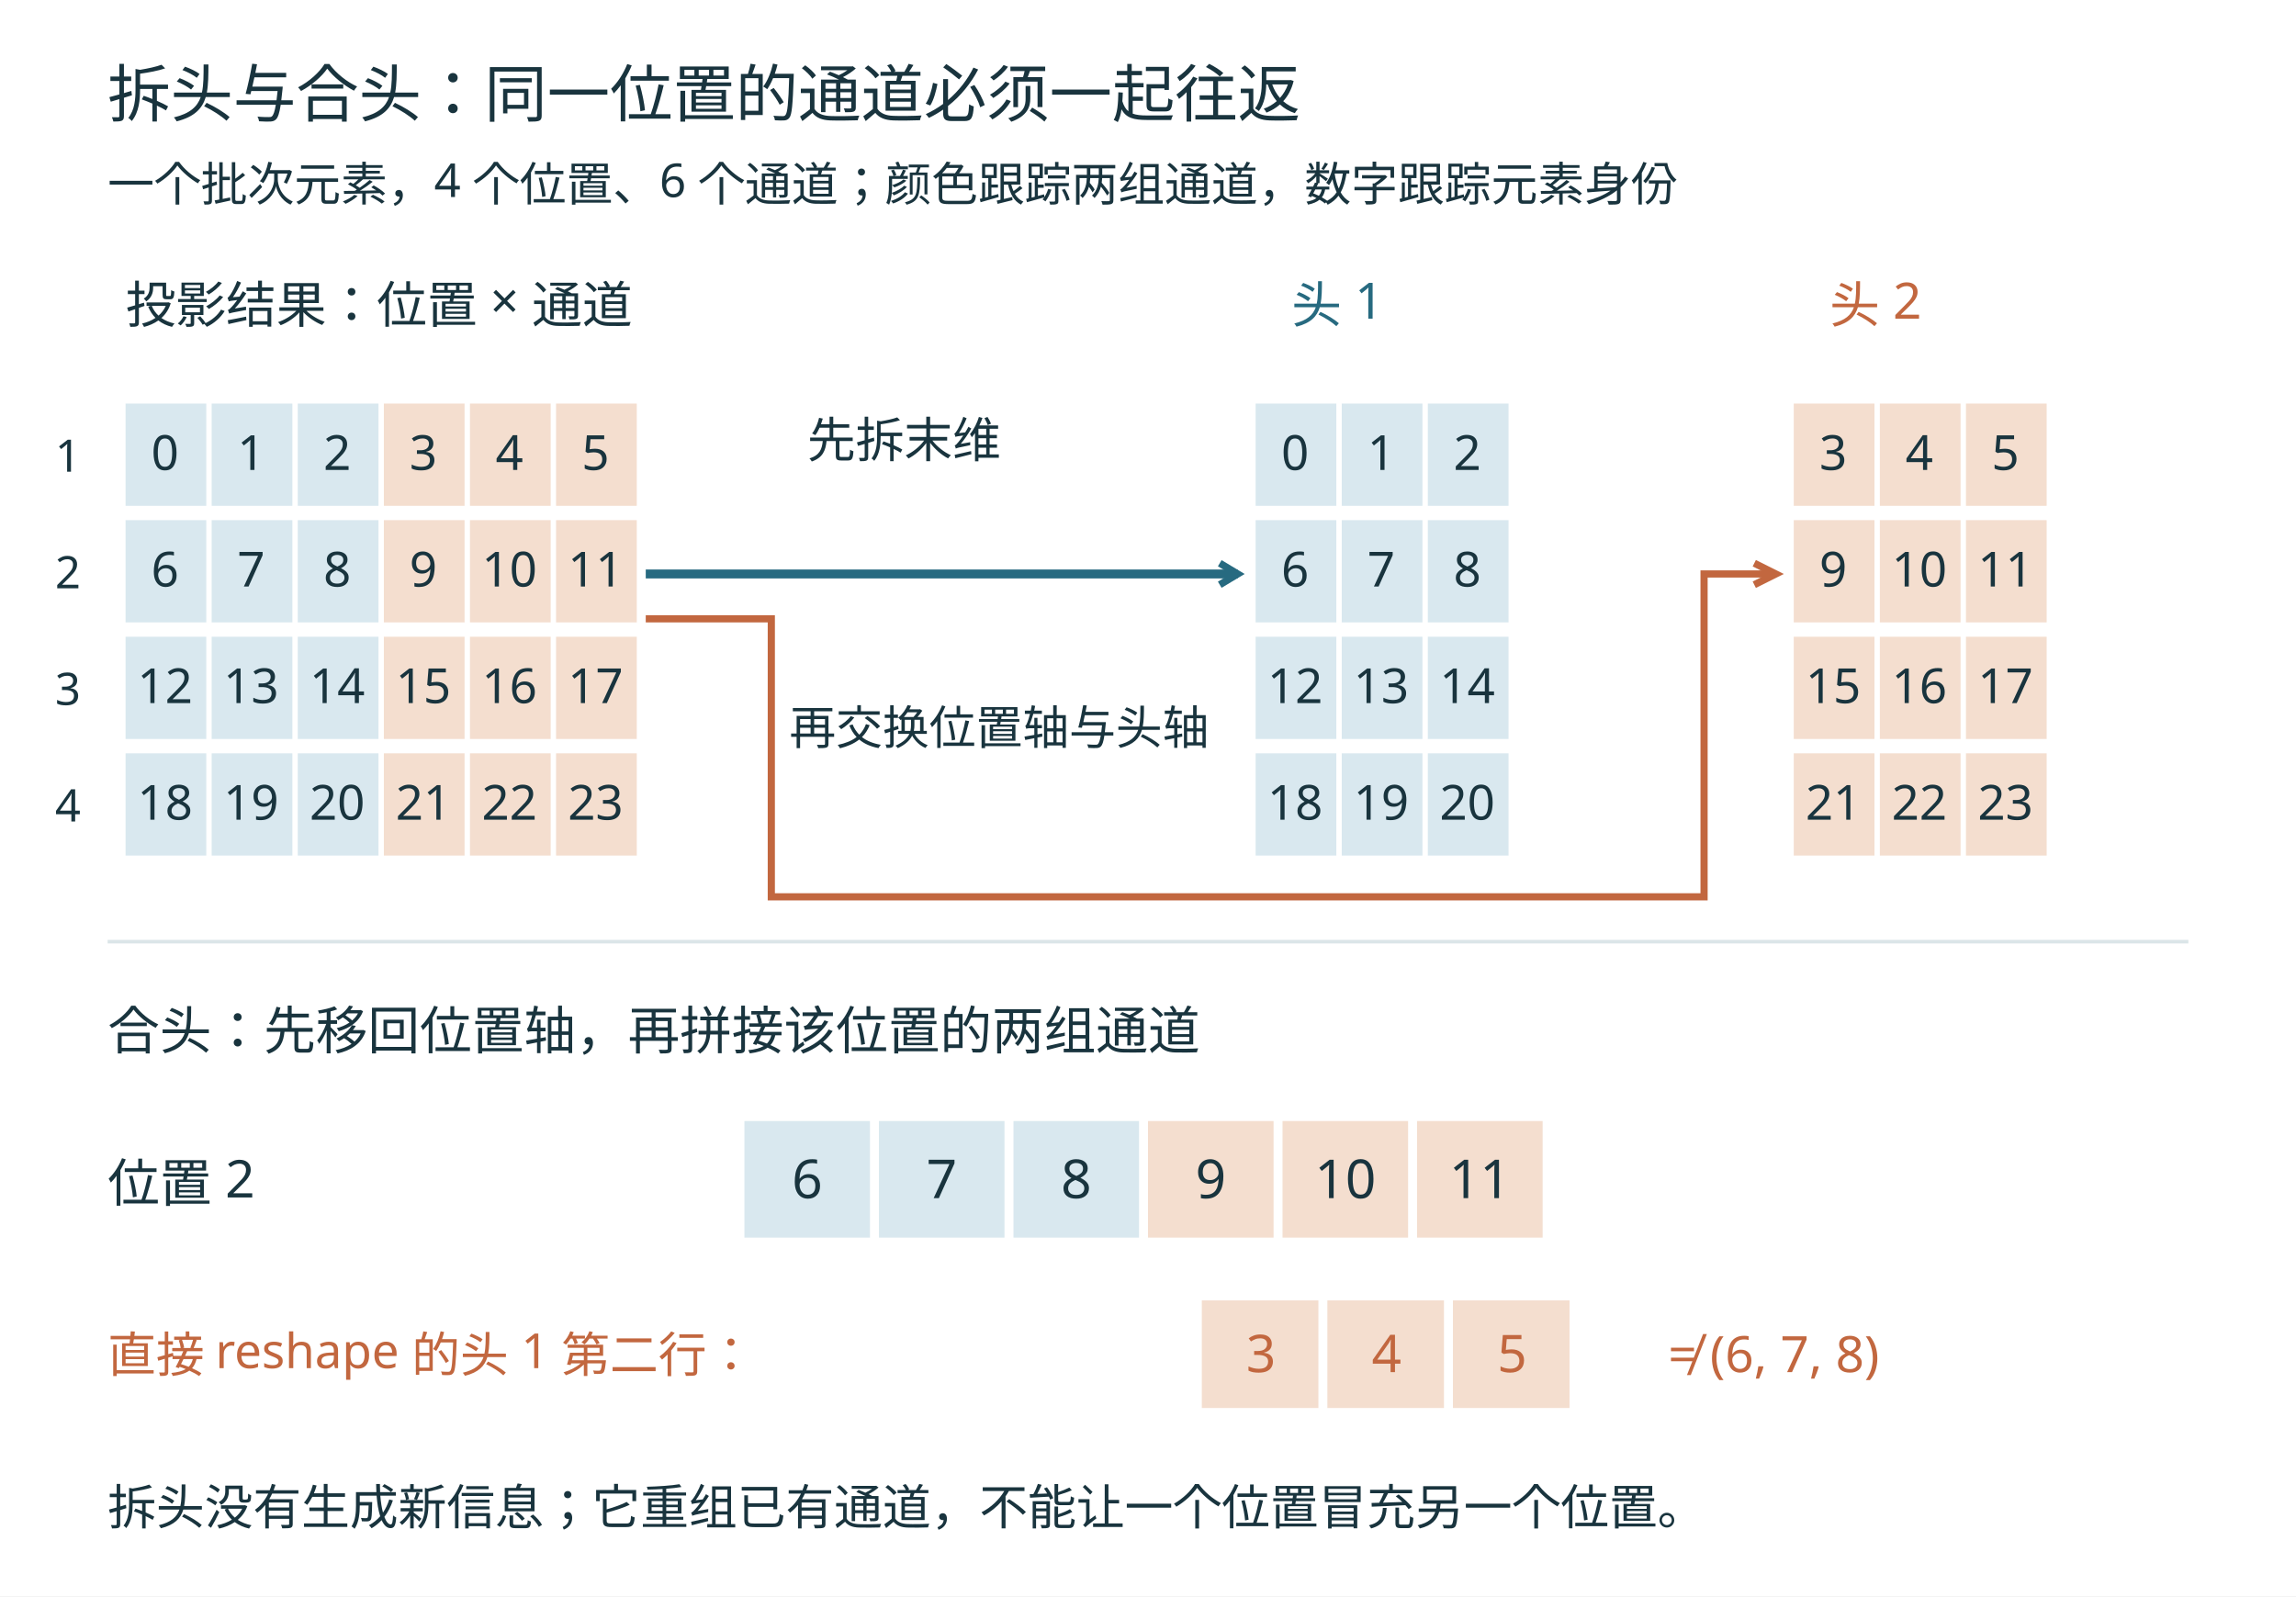
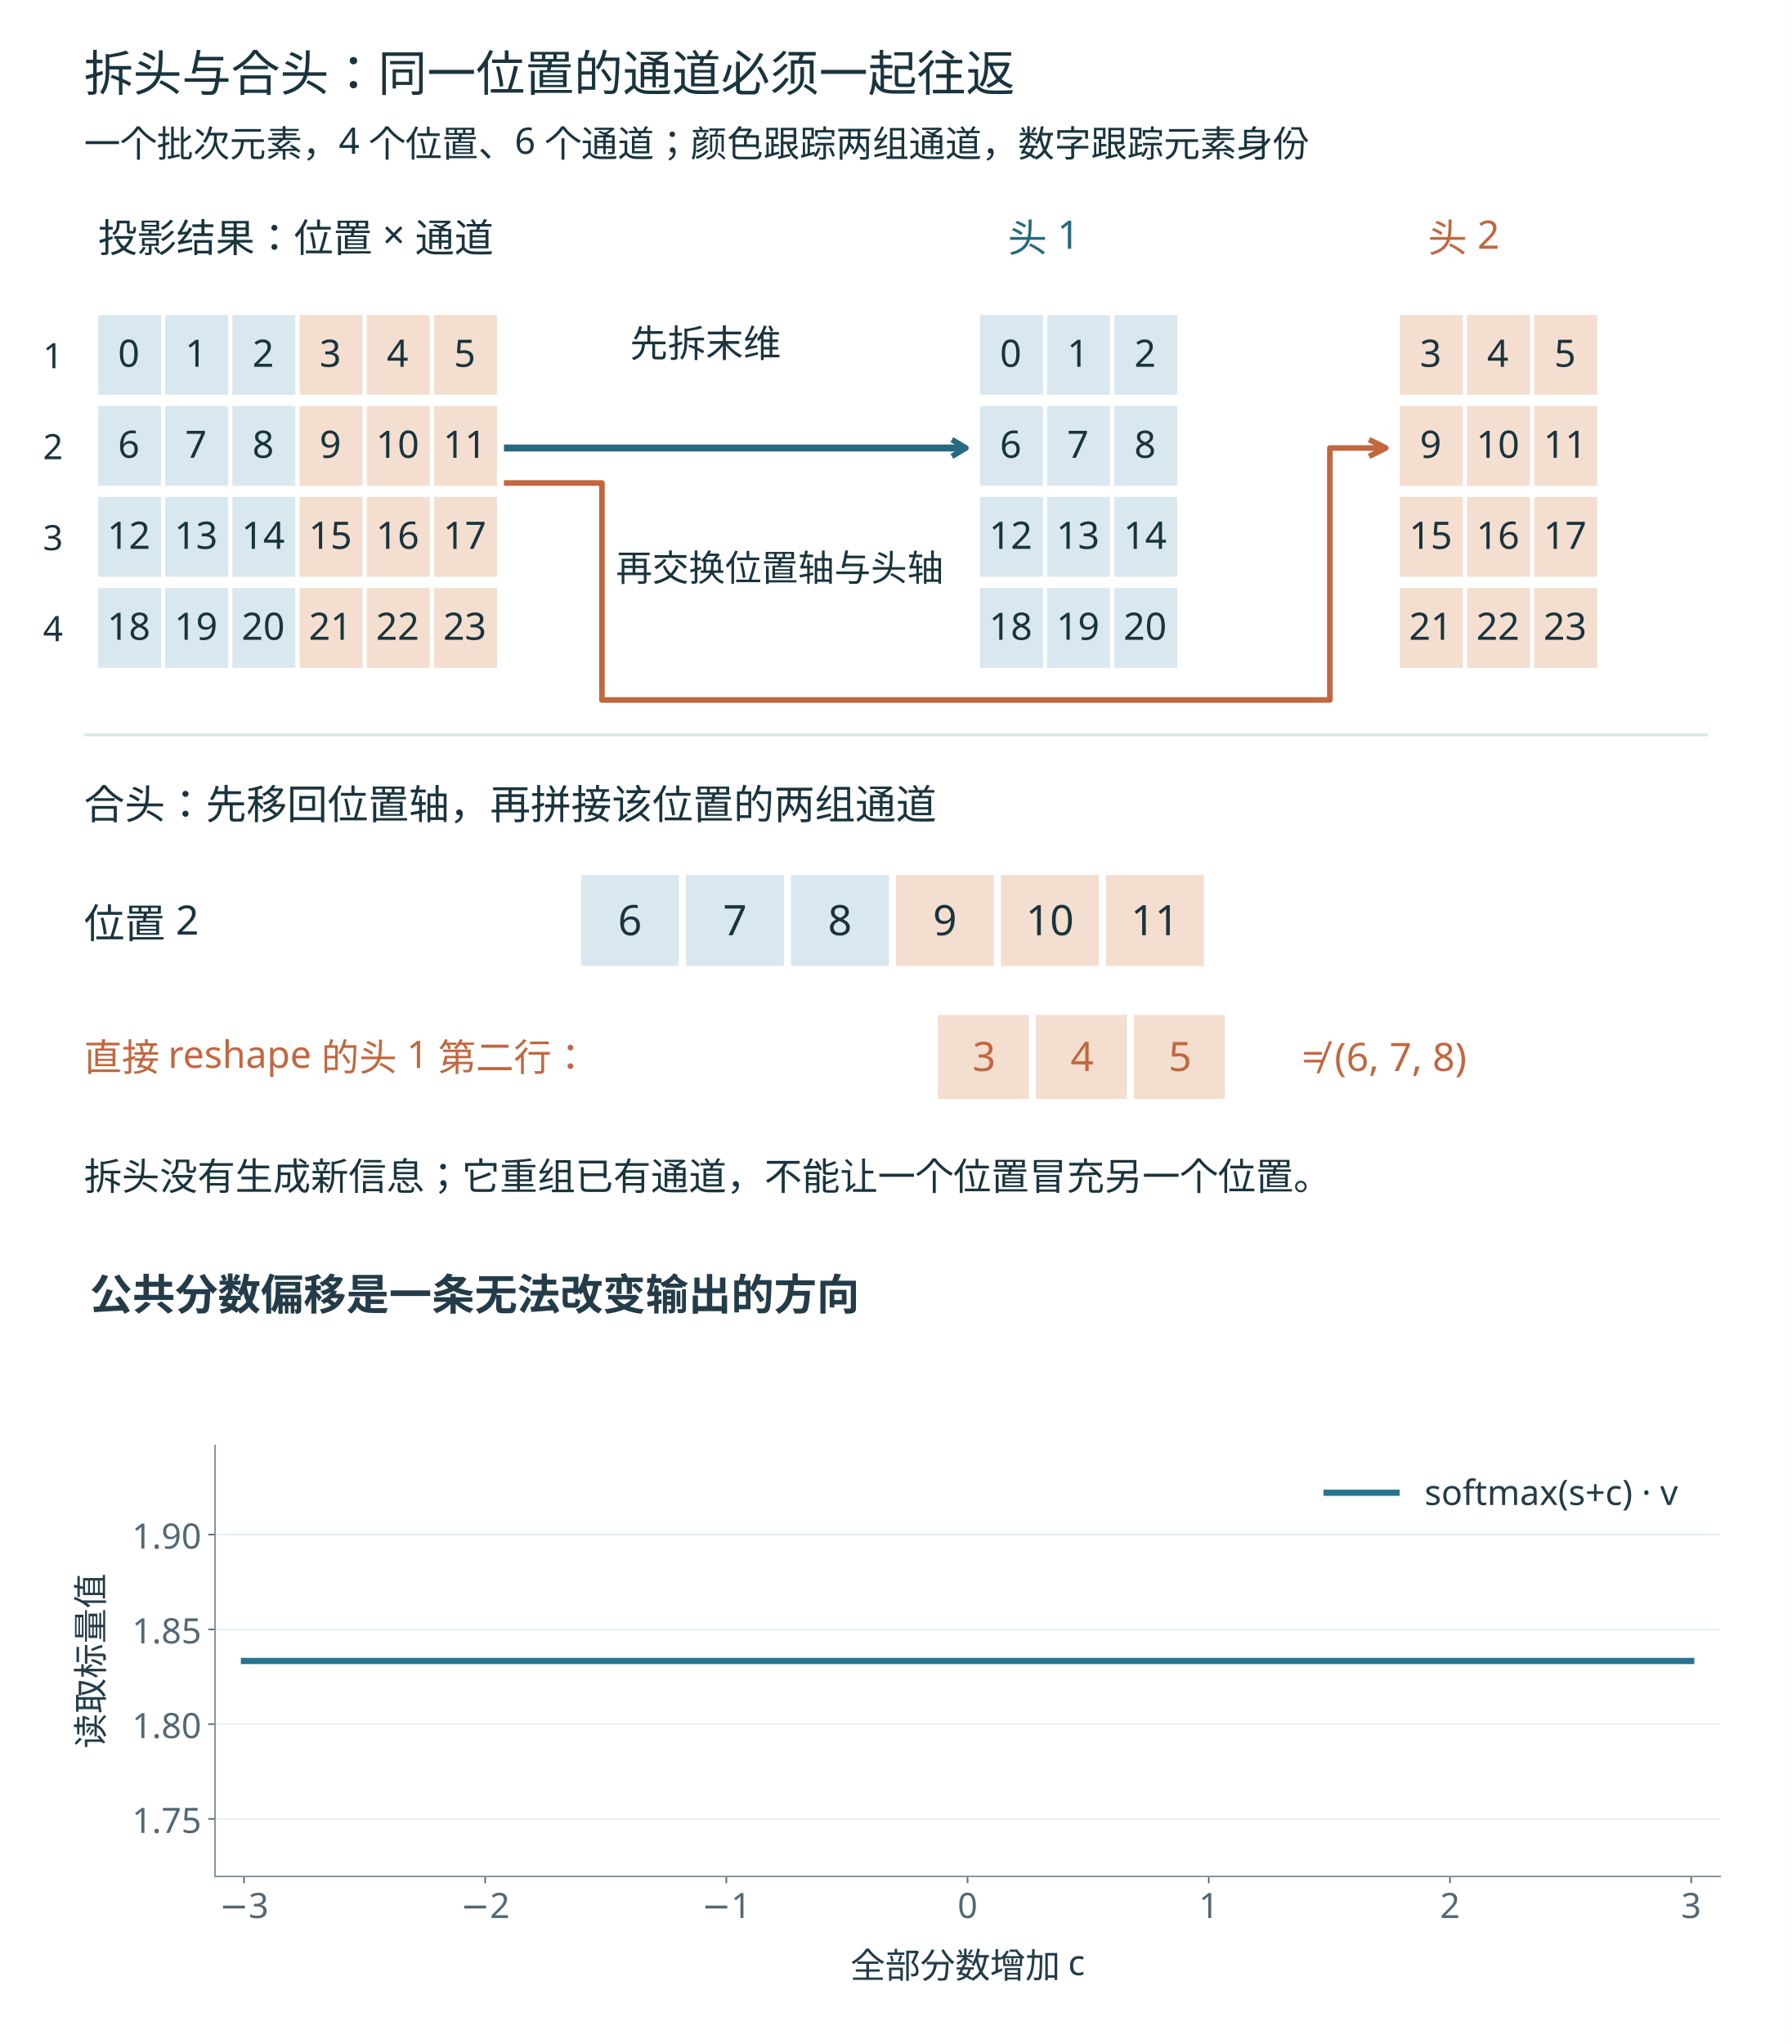
- <svg xmlns="http://www.w3.org/2000/svg" width="1280" height="890" viewBox="0 0 1280 890" role="img">
+ <svg xmlns="http://www.w3.org/2000/svg" xmlns:xlink="http://www.w3.org/1999/xlink" width="1280" height="1460.0" viewBox="0 0 1280 1460" role="img">
  <rect width="1280" height="890" fill="white" />
  <g font-family="Microsoft YaHei, sans-serif">
    <text x="60" y="65" font-size="35" fill="#19343e" text-anchor="start">拆头与合头：同一位置的通道必须一起往返</text>
    <text x="60" y="112" font-size="26" fill="#19343e" text-anchor="start">一个批次元素，4 个位置、6 个通道；颜色跟踪两组通道，数字跟踪元素身份</text>
    <text x="70" y="180" font-size="28" fill="#19343e" text-anchor="start">投影结果：位置 × 通道</text>
    <rect x="70" y="225" width="45" height="57" fill="#d9e8ef" />
    <text x="92" y="262" font-size="27" fill="#19343e" text-anchor="middle">0</text>
    <rect x="118" y="225" width="45" height="57" fill="#d9e8ef" />
    <text x="140" y="262" font-size="27" fill="#19343e" text-anchor="middle">1</text>
    <rect x="166" y="225" width="45" height="57" fill="#d9e8ef" />
    <text x="188" y="262" font-size="27" fill="#19343e" text-anchor="middle">2</text>
    <rect x="214" y="225" width="45" height="57" fill="#f4decf" />
    <text x="236" y="262" font-size="27" fill="#19343e" text-anchor="middle">3</text>
    <rect x="262" y="225" width="45" height="57" fill="#f4decf" />
    <text x="284" y="262" font-size="27" fill="#19343e" text-anchor="middle">4</text>
    <rect x="310" y="225" width="45" height="57" fill="#f4decf" />
    <text x="332" y="262" font-size="27" fill="#19343e" text-anchor="middle">5</text>
    <text x="45" y="263" font-size="25" fill="#19343e" text-anchor="end">1</text>
    <rect x="70" y="290" width="45" height="57" fill="#d9e8ef" />
    <text x="92" y="327" font-size="27" fill="#19343e" text-anchor="middle">6</text>
    <rect x="118" y="290" width="45" height="57" fill="#d9e8ef" />
    <text x="140" y="327" font-size="27" fill="#19343e" text-anchor="middle">7</text>
    <rect x="166" y="290" width="45" height="57" fill="#d9e8ef" />
    <text x="188" y="327" font-size="27" fill="#19343e" text-anchor="middle">8</text>
    <rect x="214" y="290" width="45" height="57" fill="#f4decf" />
    <text x="236" y="327" font-size="27" fill="#19343e" text-anchor="middle">9</text>
    <rect x="262" y="290" width="45" height="57" fill="#f4decf" />
    <text x="284" y="327" font-size="27" fill="#19343e" text-anchor="middle">10</text>
    <rect x="310" y="290" width="45" height="57" fill="#f4decf" />
    <text x="332" y="327" font-size="27" fill="#19343e" text-anchor="middle">11</text>
    <text x="45" y="328" font-size="25" fill="#19343e" text-anchor="end">2</text>
    <rect x="70" y="355" width="45" height="57" fill="#d9e8ef" />
    <text x="92" y="392" font-size="27" fill="#19343e" text-anchor="middle">12</text>
    <rect x="118" y="355" width="45" height="57" fill="#d9e8ef" />
    <text x="140" y="392" font-size="27" fill="#19343e" text-anchor="middle">13</text>
    <rect x="166" y="355" width="45" height="57" fill="#d9e8ef" />
    <text x="188" y="392" font-size="27" fill="#19343e" text-anchor="middle">14</text>
    <rect x="214" y="355" width="45" height="57" fill="#f4decf" />
    <text x="236" y="392" font-size="27" fill="#19343e" text-anchor="middle">15</text>
    <rect x="262" y="355" width="45" height="57" fill="#f4decf" />
    <text x="284" y="392" font-size="27" fill="#19343e" text-anchor="middle">16</text>
    <rect x="310" y="355" width="45" height="57" fill="#f4decf" />
    <text x="332" y="392" font-size="27" fill="#19343e" text-anchor="middle">17</text>
    <text x="45" y="393" font-size="25" fill="#19343e" text-anchor="end">3</text>
    <rect x="70" y="420" width="45" height="57" fill="#d9e8ef" />
    <text x="92" y="457" font-size="27" fill="#19343e" text-anchor="middle">18</text>
    <rect x="118" y="420" width="45" height="57" fill="#d9e8ef" />
    <text x="140" y="457" font-size="27" fill="#19343e" text-anchor="middle">19</text>
    <rect x="166" y="420" width="45" height="57" fill="#d9e8ef" />
    <text x="188" y="457" font-size="27" fill="#19343e" text-anchor="middle">20</text>
    <rect x="214" y="420" width="45" height="57" fill="#f4decf" />
    <text x="236" y="457" font-size="27" fill="#19343e" text-anchor="middle">21</text>
    <rect x="262" y="420" width="45" height="57" fill="#f4decf" />
    <text x="284" y="457" font-size="27" fill="#19343e" text-anchor="middle">22</text>
    <rect x="310" y="420" width="45" height="57" fill="#f4decf" />
    <text x="332" y="457" font-size="27" fill="#19343e" text-anchor="middle">23</text>
    <text x="45" y="458" font-size="25" fill="#19343e" text-anchor="end">4</text>
    <text x="720" y="180" font-size="28" fill="#276a80" text-anchor="start">头 1</text>
    <text x="1020" y="180" font-size="28" fill="#c2673f" text-anchor="start">头 2</text>
    <rect x="700" y="225" width="45" height="57" fill="#d9e8ef" />
    <text x="722" y="262" font-size="27" fill="#19343e" text-anchor="middle">0</text>
    <rect x="748" y="225" width="45" height="57" fill="#d9e8ef" />
    <text x="770" y="262" font-size="27" fill="#19343e" text-anchor="middle">1</text>
    <rect x="796" y="225" width="45" height="57" fill="#d9e8ef" />
    <text x="818" y="262" font-size="27" fill="#19343e" text-anchor="middle">2</text>
    <rect x="700" y="290" width="45" height="57" fill="#d9e8ef" />
    <text x="722" y="327" font-size="27" fill="#19343e" text-anchor="middle">6</text>
    <rect x="748" y="290" width="45" height="57" fill="#d9e8ef" />
    <text x="770" y="327" font-size="27" fill="#19343e" text-anchor="middle">7</text>
    <rect x="796" y="290" width="45" height="57" fill="#d9e8ef" />
    <text x="818" y="327" font-size="27" fill="#19343e" text-anchor="middle">8</text>
    <rect x="700" y="355" width="45" height="57" fill="#d9e8ef" />
    <text x="722" y="392" font-size="27" fill="#19343e" text-anchor="middle">12</text>
    <rect x="748" y="355" width="45" height="57" fill="#d9e8ef" />
    <text x="770" y="392" font-size="27" fill="#19343e" text-anchor="middle">13</text>
    <rect x="796" y="355" width="45" height="57" fill="#d9e8ef" />
    <text x="818" y="392" font-size="27" fill="#19343e" text-anchor="middle">14</text>
    <rect x="700" y="420" width="45" height="57" fill="#d9e8ef" />
    <text x="722" y="457" font-size="27" fill="#19343e" text-anchor="middle">18</text>
    <rect x="748" y="420" width="45" height="57" fill="#d9e8ef" />
    <text x="770" y="457" font-size="27" fill="#19343e" text-anchor="middle">19</text>
    <rect x="796" y="420" width="45" height="57" fill="#d9e8ef" />
    <text x="818" y="457" font-size="27" fill="#19343e" text-anchor="middle">20</text>
    <rect x="1000" y="225" width="45" height="57" fill="#f4decf" />
    <text x="1022" y="262" font-size="27" fill="#19343e" text-anchor="middle">3</text>
    <rect x="1048" y="225" width="45" height="57" fill="#f4decf" />
    <text x="1070" y="262" font-size="27" fill="#19343e" text-anchor="middle">4</text>
    <rect x="1096" y="225" width="45" height="57" fill="#f4decf" />
    <text x="1118" y="262" font-size="27" fill="#19343e" text-anchor="middle">5</text>
    <rect x="1000" y="290" width="45" height="57" fill="#f4decf" />
    <text x="1022" y="327" font-size="27" fill="#19343e" text-anchor="middle">9</text>
    <rect x="1048" y="290" width="45" height="57" fill="#f4decf" />
    <text x="1070" y="327" font-size="27" fill="#19343e" text-anchor="middle">10</text>
    <rect x="1096" y="290" width="45" height="57" fill="#f4decf" />
    <text x="1118" y="327" font-size="27" fill="#19343e" text-anchor="middle">11</text>
    <rect x="1000" y="355" width="45" height="57" fill="#f4decf" />
    <text x="1022" y="392" font-size="27" fill="#19343e" text-anchor="middle">15</text>
    <rect x="1048" y="355" width="45" height="57" fill="#f4decf" />
    <text x="1070" y="392" font-size="27" fill="#19343e" text-anchor="middle">16</text>
    <rect x="1096" y="355" width="45" height="57" fill="#f4decf" />
    <text x="1118" y="392" font-size="27" fill="#19343e" text-anchor="middle">17</text>
    <rect x="1000" y="420" width="45" height="57" fill="#f4decf" />
    <text x="1022" y="457" font-size="27" fill="#19343e" text-anchor="middle">21</text>
    <rect x="1048" y="420" width="45" height="57" fill="#f4decf" />
    <text x="1070" y="457" font-size="27" fill="#19343e" text-anchor="middle">22</text>
    <rect x="1096" y="420" width="45" height="57" fill="#f4decf" />
    <text x="1118" y="457" font-size="27" fill="#19343e" text-anchor="middle">23</text>
    <path d="M360,320 C435,320 615,320 690,320" fill="none" stroke="#276a80" stroke-width="5" />
    <path d="M680.00,314.00 L690.00,320.00 L680.00,326.00" fill="none" stroke="#276a80" stroke-width="4" />
    <path d="M360.00,345.00 L430.00,345.00 L430.00,500.00 L950.00,500.00 L950.00,320.00 L990.00,320.00" fill="none" stroke="#c2673f" stroke-width="4" />
    <path d="M978.00,314.00 L990.00,320.00 L978.00,326.00" fill="none" stroke="#c2673f" stroke-width="4" />
    <text x="450" y="255" font-size="27" fill="#19343e" text-anchor="start">先拆末维</text>
    <text x="440" y="415" font-size="26" fill="#19343e" text-anchor="start">再交换位置轴与头轴</text>
    <line x1="60" y1="525" x2="1220" y2="525" stroke="#dbe5e8" stroke-width="2" />
    <text x="60" y="585" font-size="29" fill="#19343e" text-anchor="start">合头：先移回位置轴，再拼接该位置的两组通道</text>
    <rect x="415" y="625" width="70" height="65" fill="#d9e8ef" />
    <text x="450" y="668" font-size="30" fill="#19343e" text-anchor="middle">6</text>
    <rect x="490" y="625" width="70" height="65" fill="#d9e8ef" />
    <text x="525" y="668" font-size="30" fill="#19343e" text-anchor="middle">7</text>
    <rect x="565" y="625" width="70" height="65" fill="#d9e8ef" />
    <text x="600" y="668" font-size="30" fill="#19343e" text-anchor="middle">8</text>
    <rect x="640" y="625" width="70" height="65" fill="#f4decf" />
    <text x="675" y="668" font-size="30" fill="#19343e" text-anchor="middle">9</text>
    <rect x="715" y="625" width="70" height="65" fill="#f4decf" />
    <text x="750" y="668" font-size="30" fill="#19343e" text-anchor="middle">10</text>
    <rect x="790" y="625" width="70" height="65" fill="#f4decf" />
    <text x="825" y="668" font-size="30" fill="#19343e" text-anchor="middle">11</text>
    <text x="60" y="670" font-size="29" fill="#19343e" text-anchor="start">位置 2</text>
    <text x="60" y="765" font-size="27" fill="#c2673f" text-anchor="start">直接 reshape 的头 1 第二行：</text>
    <rect x="670" y="725" width="65" height="60" fill="#f4decf" />
    <text x="703" y="765" font-size="29" fill="#c2673f" text-anchor="middle">3</text>
    <rect x="740" y="725" width="65" height="60" fill="#f4decf" />
    <text x="773" y="765" font-size="29" fill="#c2673f" text-anchor="middle">4</text>
    <rect x="810" y="725" width="65" height="60" fill="#f4decf" />
    <text x="843" y="765" font-size="29" fill="#c2673f" text-anchor="middle">5</text>
    <text x="930" y="765" font-size="28" fill="#c2673f" text-anchor="start">≠ (6, 7, 8)</text>
    <text x="60" y="850" font-size="27" fill="#19343e" text-anchor="start">拆头没有生成新信息；它重组已有通道，不能让一个位置冒充另一个位置。</text>
  </g>
+   <g transform="translate(0,890) scale(1.38889)">
+     <defs>
+       <style type="text/css">*{stroke-linejoin: round; stroke-linecap: butt}</style>
+     </defs>
+     <g id="figure_1">
+       <g id="patch_1">
+         <path d="M 0 410.4  L 921.6 410.4  L 921.6 0  L 0 0  z " style="fill: #ffffff" />
+       </g>
+       <g id="axes_1">
+         <g id="patch_2">
+           <path d="M 110.592 324.216  L 884.736 324.216  L 884.736 102.6  L 110.592 102.6  z " style="fill: #ffffff" />
+         </g>
+         <g id="matplotlib.axis_1">
+           <g id="xtick_1">
+             <g id="line2d_1">
+               <defs>
+                 <path id="m04920af5ee" d="M 0 0  L 0 3.5  " style="stroke: #536875; stroke-width: 0.8" />
+               </defs>
+               <g>
+                 <use xlink:href="#m04920af5ee" x="125.479" y="324.216" style="fill: #536875; stroke: #536875; stroke-width: 0.8" />
+               </g>
+             </g>
+             <g id="text_1">
+               <text style="font-size: 18px; font-family: 'Microsoft YaHei'; text-anchor: middle; fill: #536875" x="125.479" y="345.605" transform="rotate(-0 125.4794 345.6048)">−3</text>
+             </g>
+           </g>
+           <g id="xtick_2">
+             <g id="line2d_2">
+               <g>
+                 <use xlink:href="#m04920af5ee" x="249.541" y="324.216" style="fill: #536875; stroke: #536875; stroke-width: 0.8" />
+               </g>
+             </g>
+             <g id="text_2">
+               <text style="font-size: 18px; font-family: 'Microsoft YaHei'; text-anchor: middle; fill: #536875" x="249.541" y="345.605" transform="rotate(-0 249.5409 345.6048)">−2</text>
+             </g>
+           </g>
+           <g id="xtick_3">
+             <g id="line2d_3">
+               <g>
+                 <use xlink:href="#m04920af5ee" x="373.602" y="324.216" style="fill: #536875; stroke: #536875; stroke-width: 0.8" />
+               </g>
+             </g>
+             <g id="text_3">
+               <text style="font-size: 18px; font-family: 'Microsoft YaHei'; text-anchor: middle; fill: #536875" x="373.602" y="345.605" transform="rotate(-0 373.6025 345.6048)">−1</text>
+             </g>
+           </g>
+           <g id="xtick_4">
+             <g id="line2d_4">
+               <g>
+                 <use xlink:href="#m04920af5ee" x="497.664" y="324.216" style="fill: #536875; stroke: #536875; stroke-width: 0.8" />
+               </g>
+             </g>
+             <g id="text_4">
+               <text style="font-size: 18px; font-family: 'Microsoft YaHei'; text-anchor: middle; fill: #536875" x="497.664" y="345.605" transform="rotate(-0 497.664 345.6048)">0</text>
+             </g>
+           </g>
+           <g id="xtick_5">
+             <g id="line2d_5">
+               <g>
+                 <use xlink:href="#m04920af5ee" x="621.726" y="324.216" style="fill: #536875; stroke: #536875; stroke-width: 0.8" />
+               </g>
+             </g>
+             <g id="text_5">
+               <text style="font-size: 18px; font-family: 'Microsoft YaHei'; text-anchor: middle; fill: #536875" x="621.726" y="345.605" transform="rotate(-0 621.7255 345.6048)">1</text>
+             </g>
+           </g>
+           <g id="xtick_6">
+             <g id="line2d_6">
+               <g>
+                 <use xlink:href="#m04920af5ee" x="745.787" y="324.216" style="fill: #536875; stroke: #536875; stroke-width: 0.8" />
+               </g>
+             </g>
+             <g id="text_6">
+               <text style="font-size: 18px; font-family: 'Microsoft YaHei'; text-anchor: middle; fill: #536875" x="745.787" y="345.605" transform="rotate(-0 745.7871 345.6048)">2</text>
+             </g>
+           </g>
+           <g id="xtick_7">
+             <g id="line2d_7">
+               <g>
+                 <use xlink:href="#m04920af5ee" x="869.849" y="324.216" style="fill: #536875; stroke: #536875; stroke-width: 0.8" />
+               </g>
+             </g>
+             <g id="text_7">
+               <text style="font-size: 18px; font-family: 'Microsoft YaHei'; text-anchor: middle; fill: #536875" x="869.849" y="345.605" transform="rotate(-0 869.8486 345.6048)">3</text>
+             </g>
+           </g>
+           <g id="text_8">
+             <text style="font-size: 18px; font-family: 'Microsoft YaHei'; text-anchor: middle; fill: #243c49" x="497.664" y="376.468" transform="rotate(-0 497.664 376.4682)">全部分数增加 c</text>
+           </g>
+         </g>
+         <g id="matplotlib.axis_2">
+           <g id="ytick_1">
+             <g id="line2d_8">
+               <path d="M 110.592 294.646  L 884.736 294.646  " clip-path="url(#p01cbb832de)" style="fill: none; stroke: #e6edef; stroke-width: 0.8; stroke-linecap: square" />
+             </g>
+             <g id="line2d_9">
+               <defs>
+                 <path id="m3f5ca06e9e" d="M 0 0  L -3.5 0  " style="stroke: #536875; stroke-width: 0.8" />
+               </defs>
+               <g>
+                 <use xlink:href="#m3f5ca06e9e" x="110.592" y="294.646" style="fill: #536875; stroke: #536875; stroke-width: 0.8" />
+               </g>
+             </g>
+             <g id="text_9">
+               <text style="font-size: 18px; font-family: 'Microsoft YaHei'; text-anchor: end; fill: #536875" x="103.592" y="301.84" transform="rotate(-0 103.592 301.8399)">1.75</text>
+             </g>
+           </g>
+           <g id="ytick_2">
+             <g id="line2d_10">
+               <path d="M 110.592 245.903  L 884.736 245.903  " clip-path="url(#p01cbb832de)" style="fill: none; stroke: #e6edef; stroke-width: 0.8; stroke-linecap: square" />
+             </g>
+             <g id="line2d_11">
+               <g>
+                 <use xlink:href="#m3f5ca06e9e" x="110.592" y="245.903" style="fill: #536875; stroke: #536875; stroke-width: 0.8" />
+               </g>
+             </g>
+             <g id="text_10">
+               <text style="font-size: 18px; font-family: 'Microsoft YaHei'; text-anchor: end; fill: #536875" x="103.592" y="253.097" transform="rotate(-0 103.592 253.0974)">1.80</text>
+             </g>
+           </g>
+           <g id="ytick_3">
+             <g id="line2d_12">
+               <path d="M 110.592 197.16  L 884.736 197.16  " clip-path="url(#p01cbb832de)" style="fill: none; stroke: #e6edef; stroke-width: 0.8; stroke-linecap: square" />
+             </g>
+             <g id="line2d_13">
+               <g>
+                 <use xlink:href="#m3f5ca06e9e" x="110.592" y="197.16" style="fill: #536875; stroke: #536875; stroke-width: 0.8" />
+               </g>
+             </g>
+             <g id="text_11">
+               <text style="font-size: 18px; font-family: 'Microsoft YaHei'; text-anchor: end; fill: #536875" x="103.592" y="204.355" transform="rotate(-0 103.592 204.3549)">1.85</text>
+             </g>
+           </g>
+           <g id="ytick_4">
+             <g id="line2d_14">
+               <path d="M 110.592 148.418  L 884.736 148.418  " clip-path="url(#p01cbb832de)" style="fill: none; stroke: #e6edef; stroke-width: 0.8; stroke-linecap: square" />
+             </g>
+             <g id="line2d_15">
+               <g>
+                 <use xlink:href="#m3f5ca06e9e" x="110.592" y="148.418" style="fill: #536875; stroke: #536875; stroke-width: 0.8" />
+               </g>
+             </g>
+             <g id="text_12">
+               <text style="font-size: 18px; font-family: 'Microsoft YaHei'; text-anchor: end; fill: #536875" x="103.592" y="155.612" transform="rotate(-0 103.592 155.6123)">1.90</text>
+             </g>
+           </g>
+           <g id="text_13">
+             <text style="font-size: 18px; font-family: 'Microsoft YaHei'; text-anchor: middle; fill: #243c49" x="53.117" y="213.408" transform="rotate(-90 53.11731 213.408)">读取标量值</text>
+           </g>
+         </g>
+         <g id="line2d_16">
+           <path d="M 125.479 213.408  L 869.849 213.408  L 869.849 213.408  " clip-path="url(#p01cbb832de)" style="fill: none; stroke: #26748e; stroke-width: 3.2; stroke-linecap: square" />
+         </g>
+         <g id="patch_3">
+           <path d="M 110.592 324.216  L 110.592 102.6  " style="fill: none; stroke: #82919a; stroke-width: 0.8; stroke-linejoin: miter; stroke-linecap: square" />
+         </g>
+         <g id="patch_4">
+           <path d="M 110.592 324.216  L 884.736 324.216  " style="fill: none; stroke: #82919a; stroke-width: 0.8; stroke-linejoin: miter; stroke-linecap: square" />
+         </g>
+         <g id="legend_1">
+           <g id="line2d_17">
+             <path d="M 682.301 126.889  L 700.301 126.889  L 718.301 126.889  " style="fill: none; stroke: #26748e; stroke-width: 3.2; stroke-linecap: square" />
+           </g>
+           <g id="text_14">
+             <text style="font-size: 18px; font-family: 'Microsoft YaHei'; text-anchor: start; fill: #243c49" x="732.701" y="133.189" transform="rotate(-0 732.7007 133.1887)">softmax(s+c) · v</text>
+           </g>
+         </g>
+       </g>
+       <g id="text_15">
+         <text style="font-weight: 700; font-size: 22px; font-family: 'Microsoft YaHei'; text-anchor: start; fill: #243c49" x="46.08" y="32.832" transform="rotate(-0 46.08 32.832)">公共分数偏移是一条无法改变输出的方向</text>
+       </g>
+       <g id="text_16">
+ 
+   </g>
+     </g>
+     <defs>
+       <clipPath id="p01cbb832de">
+         <rect x="110.592" y="102.6" width="774.144" height="221.616" />
+       </clipPath>
+     </defs>
+   </g>
</svg>
